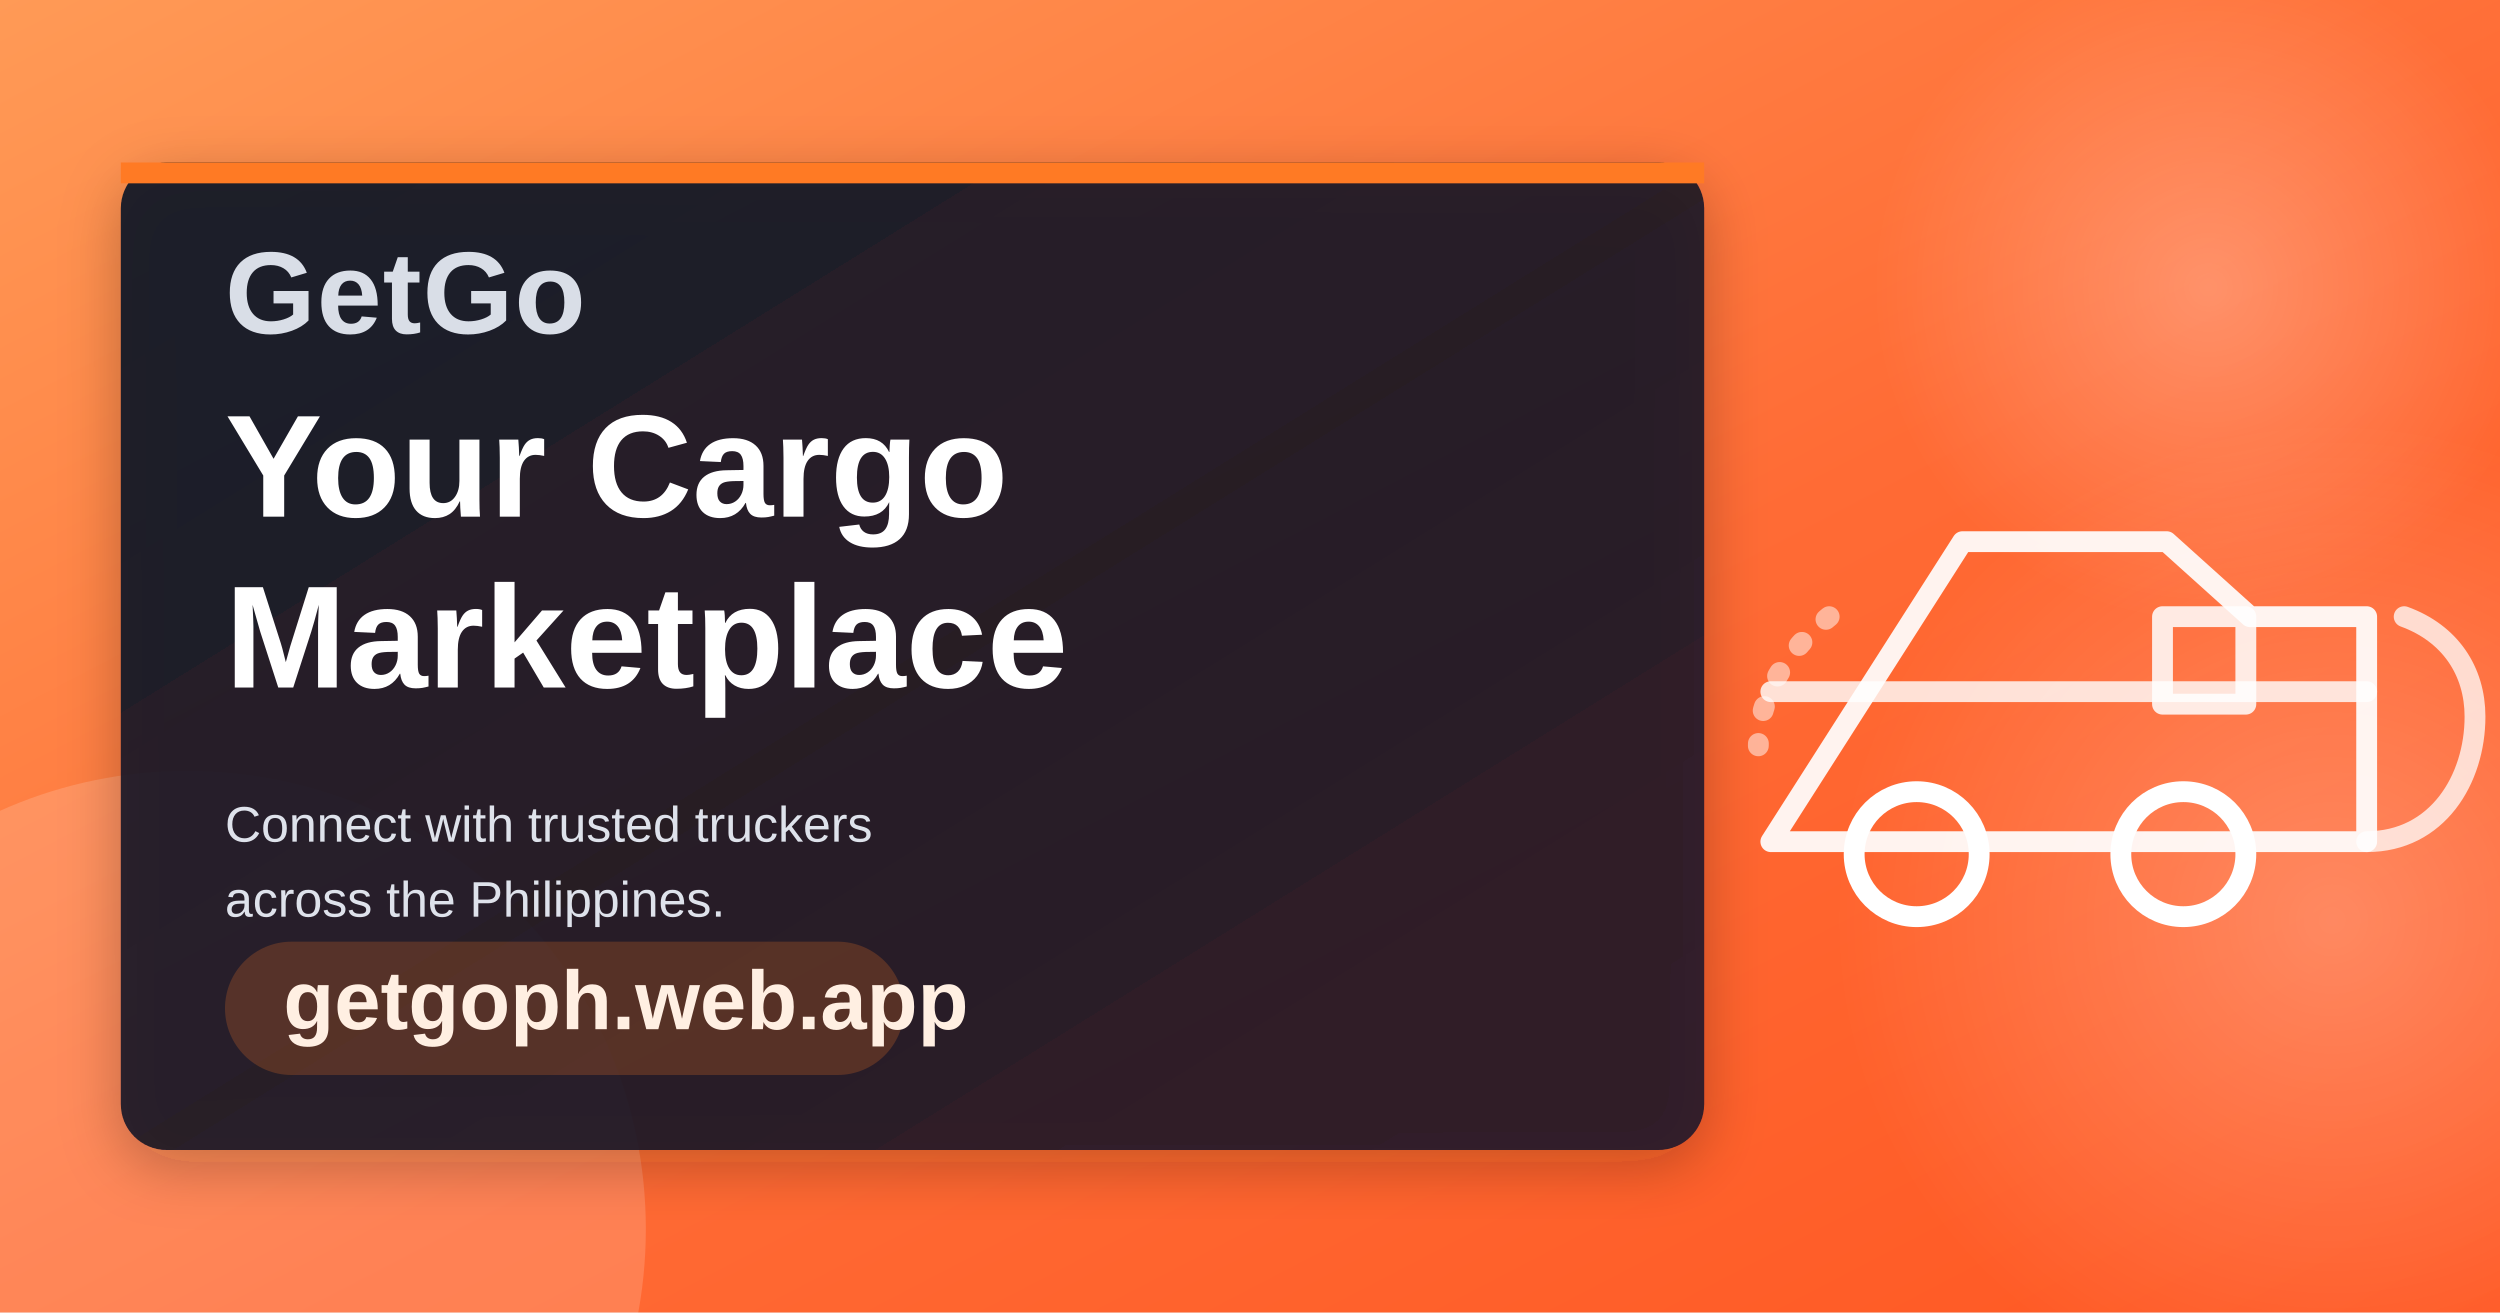
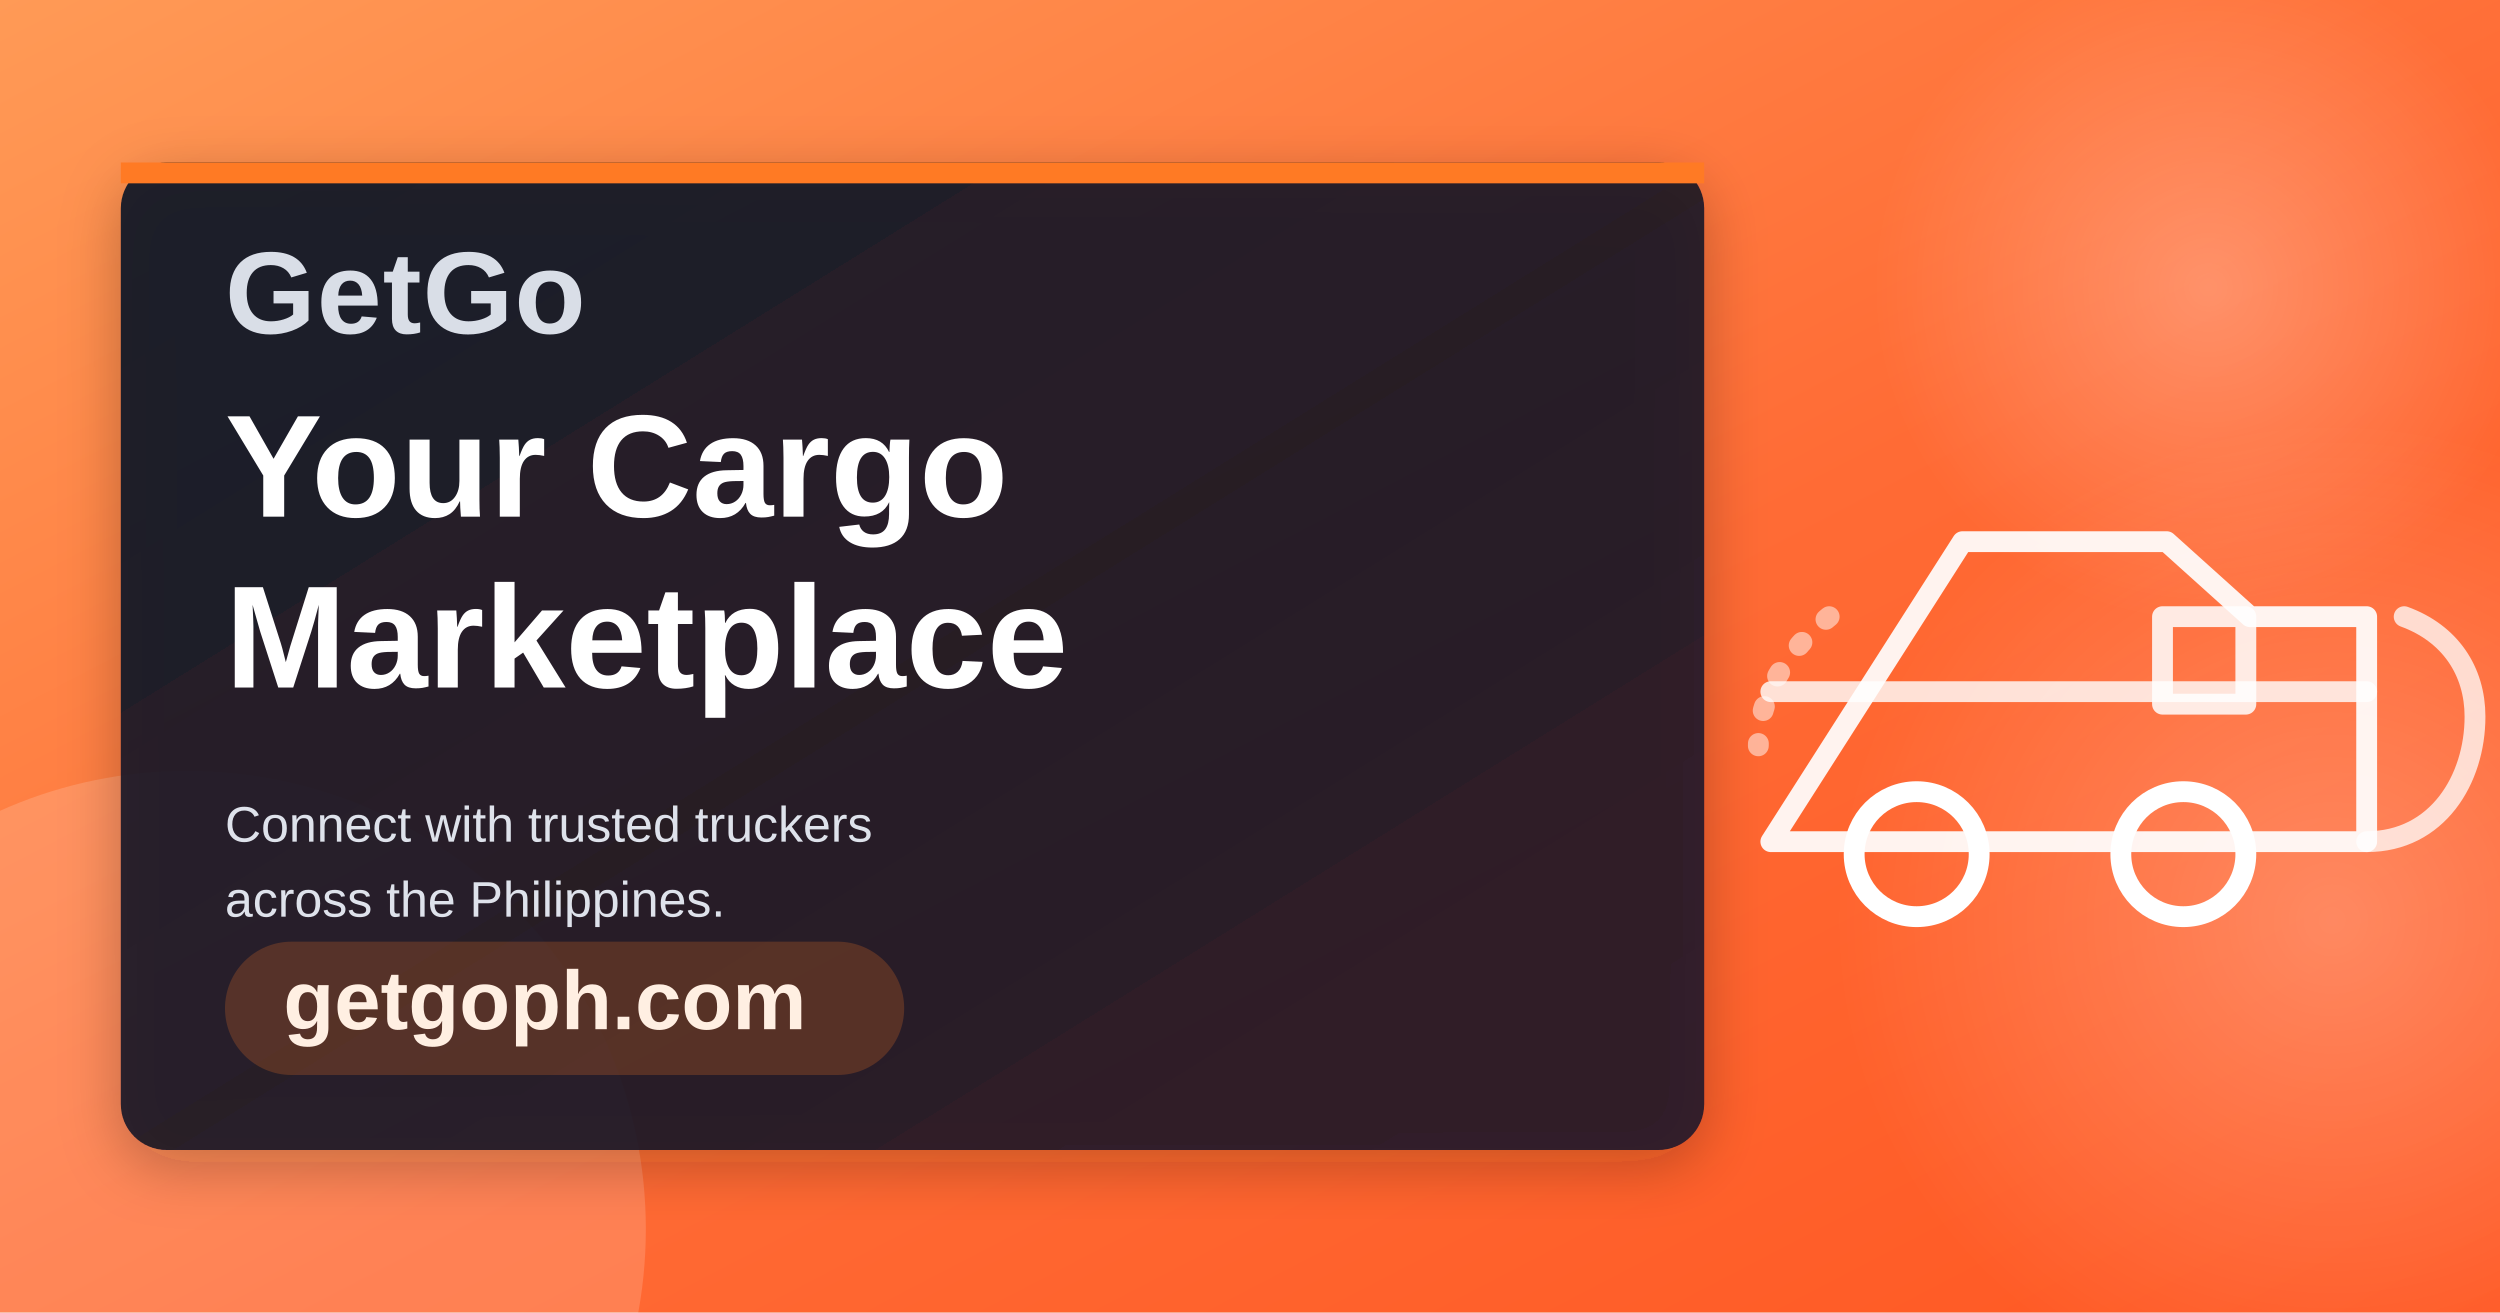
<svg xmlns="http://www.w3.org/2000/svg" width="1200" height="630" viewBox="0 0 1200 630" role="img" aria-labelledby="title desc">
  <defs>
    <linearGradient id="bgGradient" x1="0%" y1="0%" x2="100%" y2="100%">
      <stop offset="0%" stop-color="#FF9A56" />
      <stop offset="55%" stop-color="#FF6B35" />
      <stop offset="100%" stop-color="#FF5722" />
    </linearGradient>
    <radialGradient id="orbLight" cx="50%" cy="50%" r="50%">
      <stop offset="0%" stop-color="#ffffff" stop-opacity="0.26" />
      <stop offset="100%" stop-color="#ffffff" stop-opacity="0" />
    </radialGradient>
    <linearGradient id="panelGradient" x1="0%" y1="0%" x2="100%" y2="100%">
      <stop offset="0%" stop-color="#0C1326" stop-opacity="0.92" />
      <stop offset="100%" stop-color="#1E162B" stop-opacity="0.88" />
    </linearGradient>
    <filter id="softShadow" x="-20%" y="-20%" width="140%" height="140%">
      <feDropShadow dx="0" dy="8" stdDeviation="14" flood-color="#2A1307" flood-opacity="0.28" />
    </filter>
  </defs>
  <rect width="1200" height="630" fill="url(#bgGradient)" />
  <circle cx="1060" cy="138" r="160" fill="url(#orbLight)" />
  <circle cx="1120" cy="442" r="240" fill="url(#orbLight)" />
  <circle cx="90" cy="590" r="220" fill="#FFFFFF" opacity="0.16" />
  <rect x="58" y="78" width="760" height="474" rx="22" fill="url(#panelGradient)" filter="url(#softShadow)" />
  <rect x="58" y="78" width="760" height="10" fill="#FF7A24" />
  <text x="108" y="160" fill="#D9DEE7" font-family="Outfit, Poppins, Arial, sans-serif" font-size="56" font-weight="700" letter-spacing="0.5">GetGo</text>
  <text x="108" y="248" fill="#FFFFFF" font-family="Outfit, Poppins, Arial, sans-serif" font-size="70" font-weight="800">
    <tspan x="108" dy="0">Your Cargo</tspan>
    <tspan x="108" dy="82">Marketplace</tspan>
  </text>
  <text x="108" y="404" fill="#DEE2EB" font-family="Outfit, Poppins, Arial, sans-serif" font-size="24" font-weight="500">
    <tspan x="108" dy="0">Connect with trusted truckers</tspan>
    <tspan x="108" dy="36">across the Philippines.</tspan>
  </text>
  <rect x="108" y="452" width="326" height="64" rx="32" fill="#FF7A24" opacity="0.22" />
-   <text x="136" y="494" fill="#FFEFE2" font-family="Outfit, Poppins, Arial, sans-serif" font-size="40" font-weight="700">getgoph.web.app</text>
+   <text x="136" y="494" fill="#FFEFE2" font-family="Outfit, Poppins, Arial, sans-serif" font-size="40" font-weight="700">getgoph.com</text>
  <g transform="translate(850,240)" stroke="#FFFFFF" stroke-width="10" fill="none" stroke-linecap="round" stroke-linejoin="round">
    <path d="M0 92 H286" opacity="0.8" />
    <path d="M92 20 H190 L230 56 H286 V164 H0 Z" opacity="0.92" />
    <path d="M188 56 H228 V98 H188 Z" opacity="0.85" />
    <circle cx="70" cy="170" r="30" />
    <circle cx="198" cy="170" r="30" />
    <path d="M286 164 C320 164 338 134 338 104 C338 82 326 64 304 56" opacity="0.75" />
    <path d="M28 56 C8 72 -6 94 -6 118" opacity="0.5" stroke-dasharray="2 16" />
  </g>
</svg>
